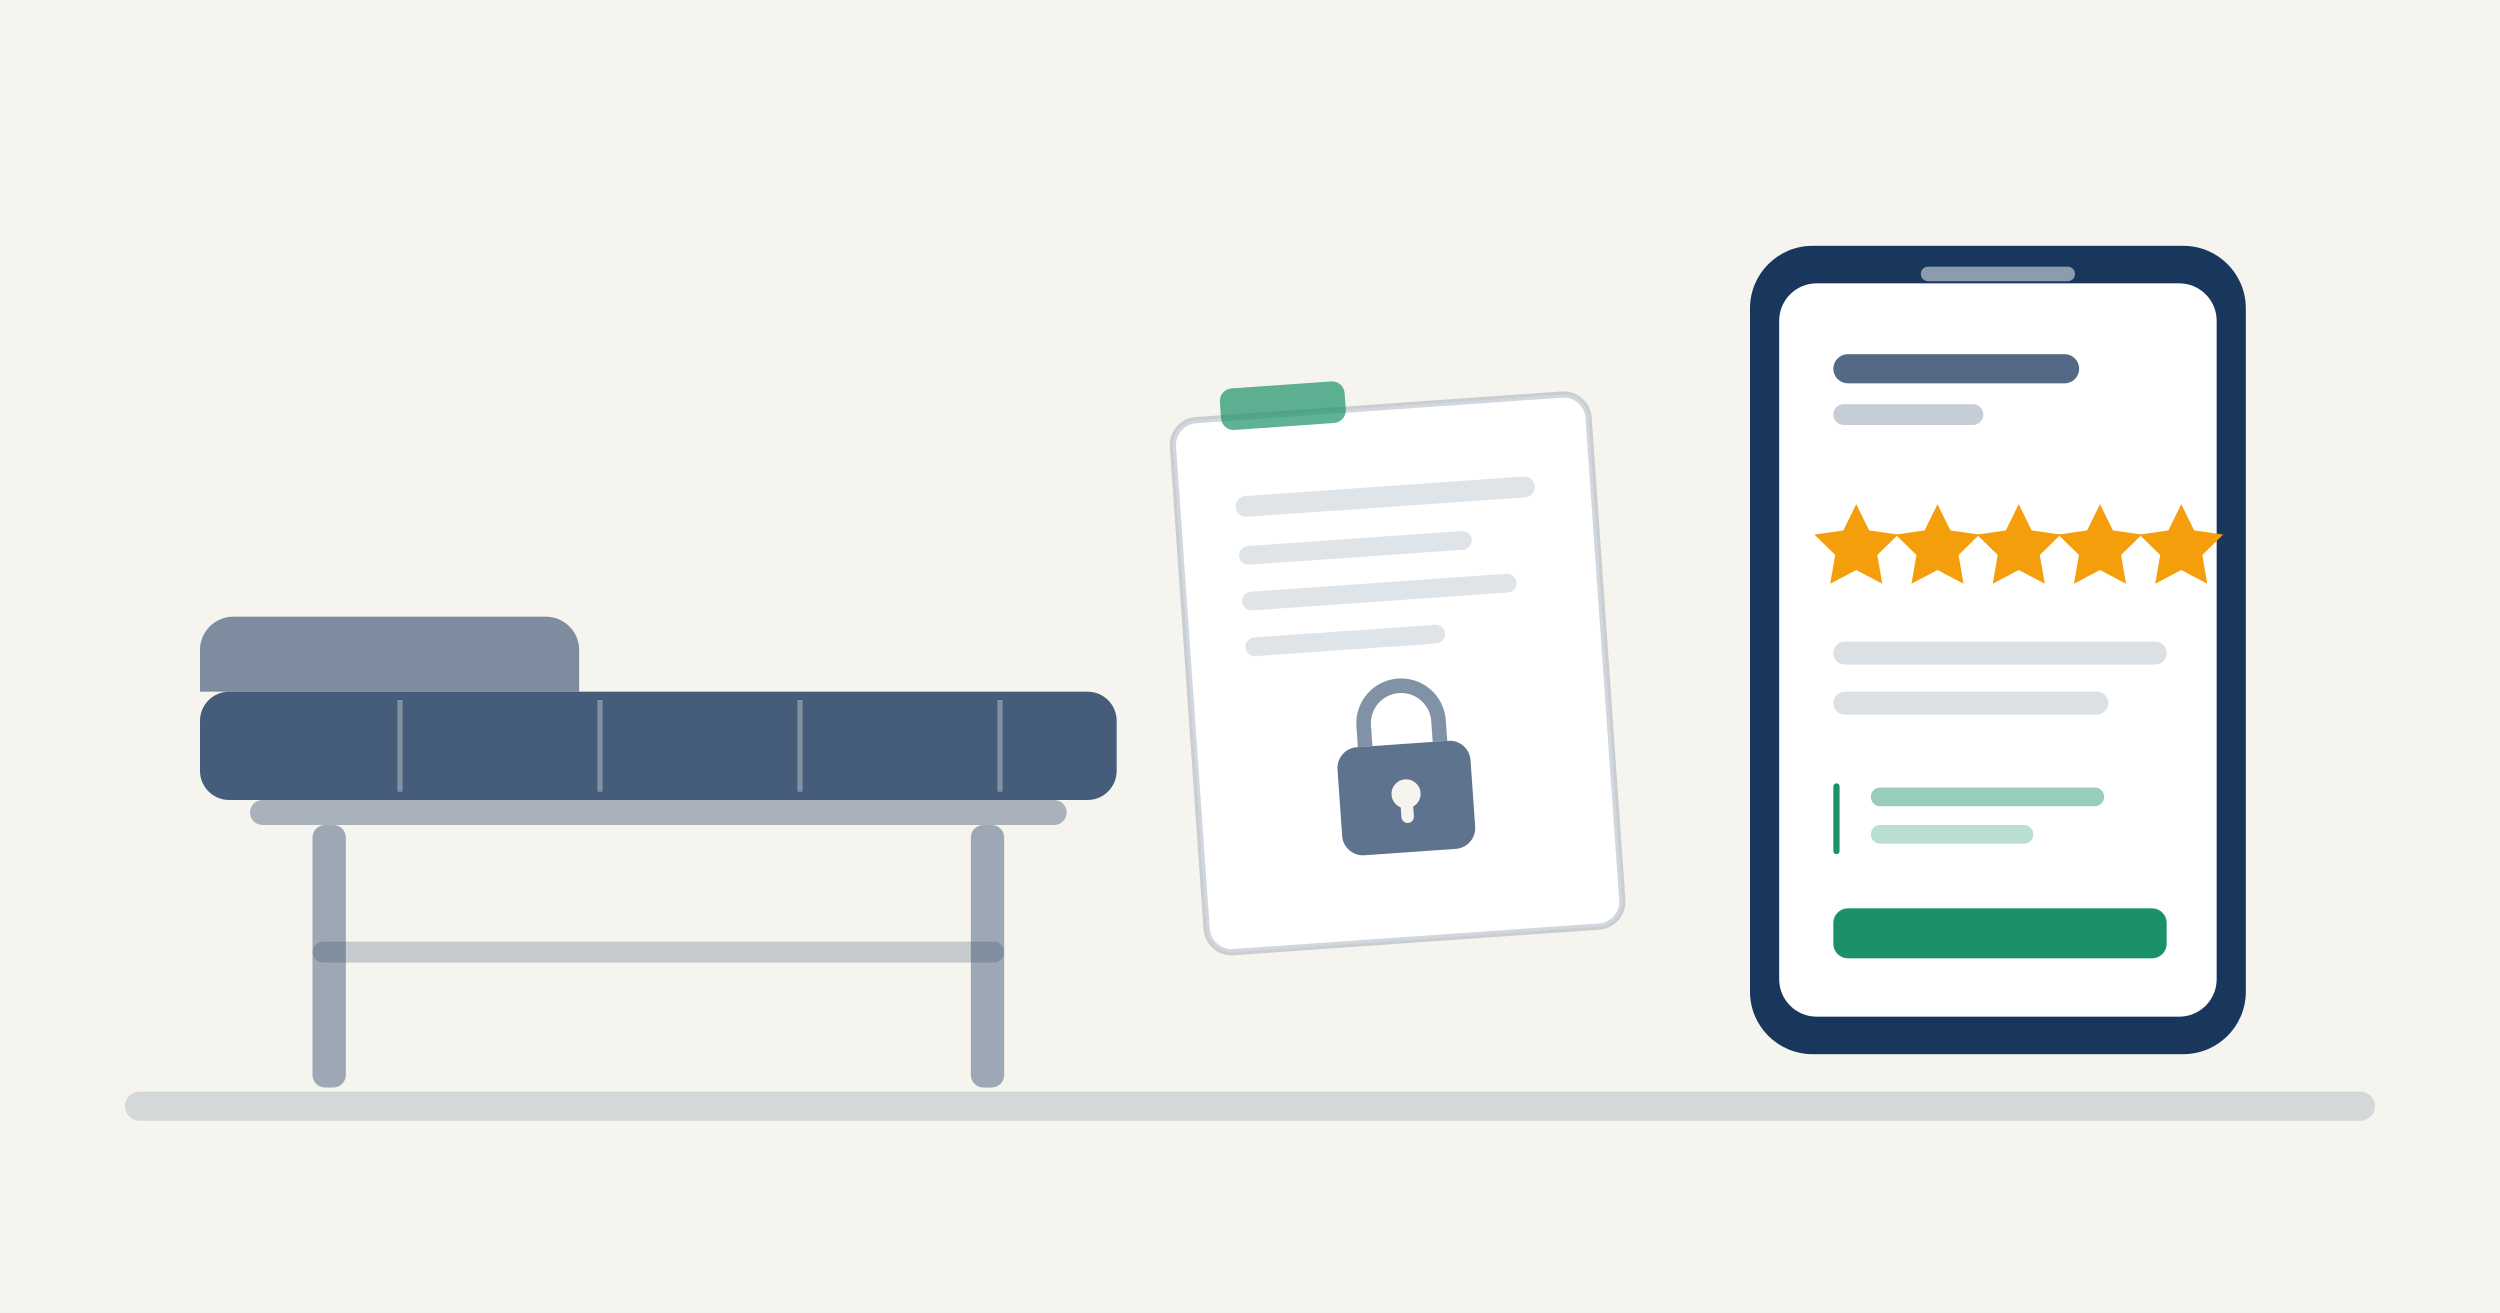
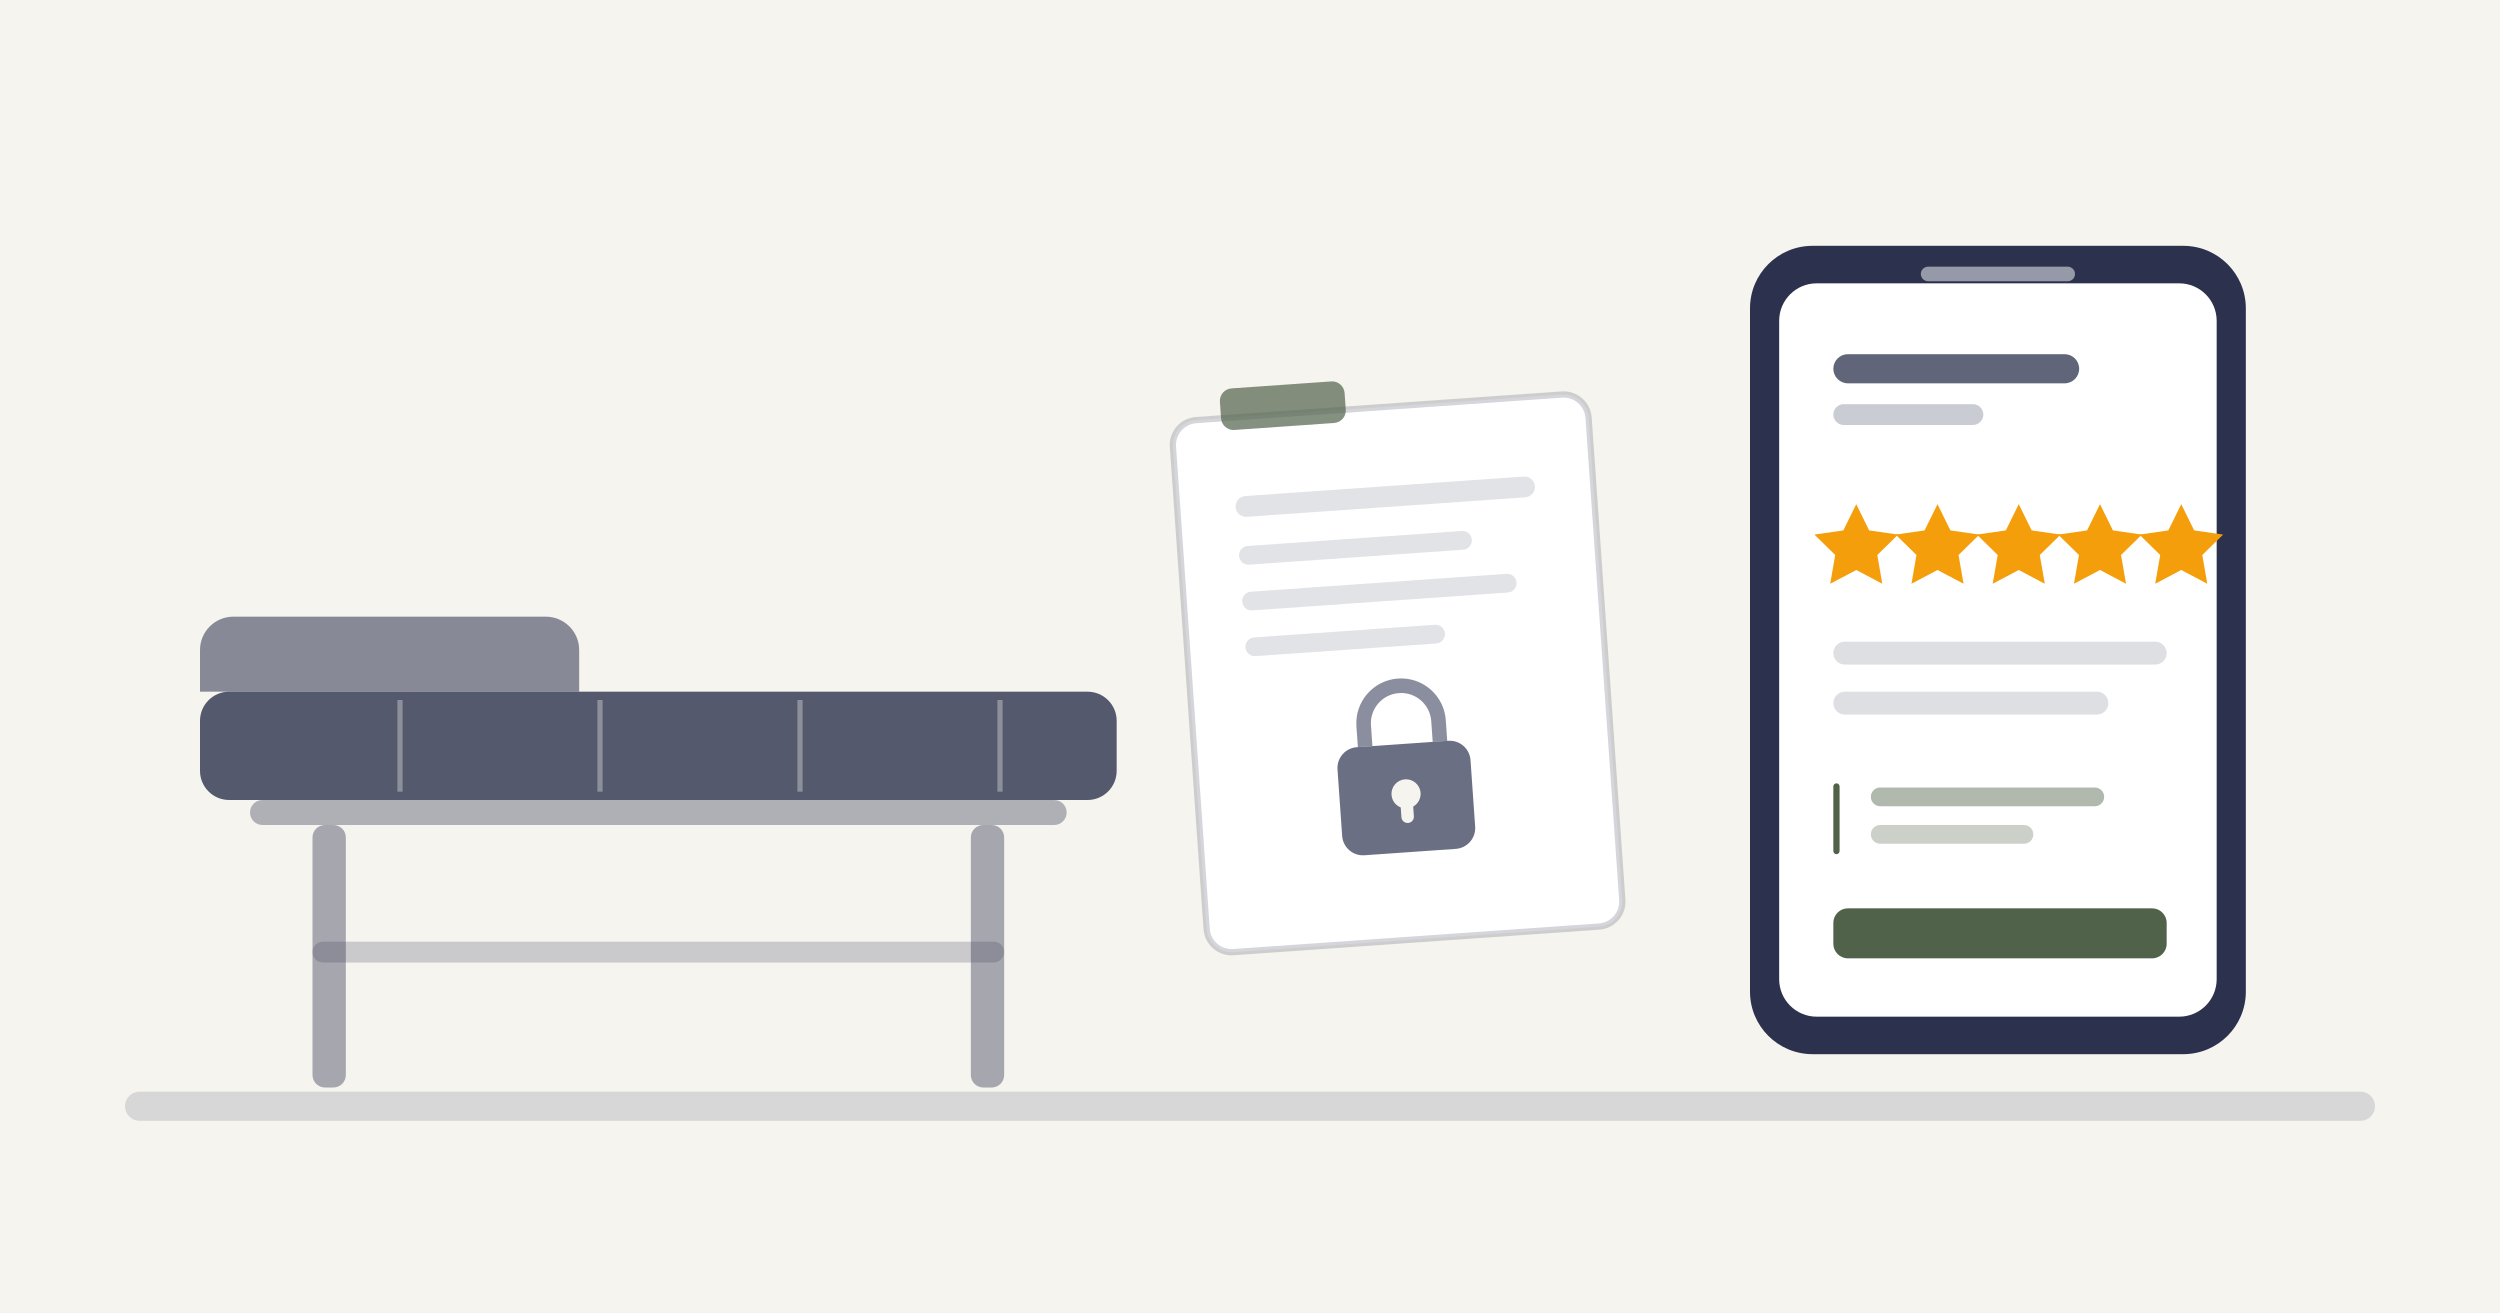
<svg xmlns="http://www.w3.org/2000/svg" viewBox="0 0 1200 630" width="1200" height="630" role="img" aria-label="Behandlerbriks og en journalmappe i en klinik ved siden af en telefon, der viser en anmeldelse med stjerner">
  <rect width="1200" height="630" fill="#f6f4ee" />
-   <rect x="60" y="524" width="1080" height="14" rx="7" fill="#19375c" opacity="0.15" />
+   <rect x="60" y="524" width="1080" height="14" rx="7" fill="#2c324e" opacity="0.15" />
  <g>
-     <path d="M112 296 h150 a16 16 0 0 1 16 16 v20 h-182 v-20 a16 16 0 0 1 16 -16 z" fill="#19375c" opacity="0.55" />
-     <rect x="96" y="332" width="440" height="52" rx="14" fill="#19375c" opacity="0.8" />
+     <path d="M112 296 h150 a16 16 0 0 1 16 16 v20 h-182 v-20 a16 16 0 0 1 16 -16 z" fill="#2c324e" opacity="0.55" />
+     <rect x="96" y="332" width="440" height="52" rx="14" fill="#2c324e" opacity="0.8" />
    <g stroke="#f6f4ee" stroke-width="2.5" opacity="0.35">
      <path d="M192 336 v44" />
      <path d="M288 336 v44" />
      <path d="M384 336 v44" />
      <path d="M480 336 v44" />
    </g>
-     <rect x="120" y="384" width="392" height="12" rx="6" fill="#19375c" opacity="0.35" />
-     <rect x="150" y="396" width="16" height="126" rx="6" fill="#19375c" opacity="0.4" />
-     <rect x="466" y="396" width="16" height="126" rx="6" fill="#19375c" opacity="0.4" />
-     <rect x="150" y="452" width="332" height="10" rx="5" fill="#19375c" opacity="0.22" />
+     <rect x="120" y="384" width="392" height="12" rx="6" fill="#2c324e" opacity="0.35" />
+     <rect x="150" y="396" width="16" height="126" rx="6" fill="#2c324e" opacity="0.4" />
+     <rect x="466" y="396" width="16" height="126" rx="6" fill="#2c324e" opacity="0.4" />
+     <rect x="150" y="452" width="332" height="10" rx="5" fill="#2c324e" opacity="0.22" />
  </g>
  <g transform="rotate(-4 660 340)">
    <rect x="572" y="196" width="200" height="256" rx="12" fill="#ffffff" />
-     <rect x="572" y="196" width="200" height="256" rx="12" fill="none" stroke="#19375c" stroke-width="3" opacity="0.2" />
-     <rect x="596" y="182" width="60" height="20" rx="6" fill="#1b916a" opacity="0.7" />
-     <g fill="#19375c" opacity="0.14">
+     <rect x="572" y="196" width="200" height="256" rx="12" fill="none" stroke="#2c324e" stroke-width="3" opacity="0.2" />
+     <rect x="596" y="182" width="60" height="20" rx="6" fill="#51624a" opacity="0.7" />
+     <g fill="#2c324e" opacity="0.14">
      <rect x="600" y="234" width="144" height="10" rx="5" />
      <rect x="600" y="258" width="112" height="9" rx="4.5" />
      <rect x="600" y="280" width="132" height="9" rx="4.5" />
      <rect x="600" y="302" width="96" height="9" rx="4.5" />
    </g>
    <g transform="translate(636 336)">
-       <path d="M18 22 v-10 a18 18 0 0 1 36 0 v10" fill="none" stroke="#19375c" stroke-width="7" opacity="0.55" />
-       <rect x="4" y="22" width="64" height="52" rx="10" fill="#19375c" opacity="0.7" />
+       <path d="M18 22 v-10 a18 18 0 0 1 36 0 v10" fill="none" stroke="#2c324e" stroke-width="7" opacity="0.55" />
+       <rect x="4" y="22" width="64" height="52" rx="10" fill="#2c324e" opacity="0.7" />
      <circle cx="36" cy="46" r="7" fill="#f6f4ee" />
      <rect x="33" y="46" width="6" height="14" rx="3" fill="#f6f4ee" />
    </g>
  </g>
  <g>
-     <rect x="840" y="118" width="238" height="388" rx="30" fill="#19375c" />
+     <rect x="840" y="118" width="238" height="388" rx="30" fill="#2c324e" />
    <rect x="854" y="136" width="210" height="352" rx="18" fill="#ffffff" />
    <rect x="922" y="128" width="74" height="7" rx="3.5" fill="#ffffff" opacity="0.5" />
-     <rect x="880" y="170" width="118" height="14" rx="7" fill="#19375c" opacity="0.75" />
-     <rect x="880" y="194" width="72" height="10" rx="5" fill="#19375c" opacity="0.25" />
+     <rect x="880" y="170" width="118" height="14" rx="7" fill="#2c324e" opacity="0.75" />
+     <rect x="880" y="194" width="72" height="10" rx="5" fill="#2c324e" opacity="0.25" />
    <g fill="#f59e0b">
      <path d="M891 242 l6.2 12.6 13.9 2 -10 9.8 2.4 13.8 -12.5 -6.6 -12.5 6.6 2.4 -13.8 -10 -9.8 13.9 -2 z" />
      <path d="M930 242 l6.2 12.6 13.9 2 -10 9.8 2.4 13.8 -12.5 -6.6 -12.5 6.6 2.4 -13.8 -10 -9.8 13.9 -2 z" />
      <path d="M969 242 l6.2 12.6 13.9 2 -10 9.8 2.4 13.8 -12.5 -6.6 -12.5 6.6 2.4 -13.8 -10 -9.8 13.9 -2 z" />
      <path d="M1008 242 l6.2 12.6 13.9 2 -10 9.8 2.4 13.8 -12.5 -6.6 -12.5 6.6 2.4 -13.8 -10 -9.8 13.9 -2 z" />
      <path d="M1047 242 l6.2 12.6 13.9 2 -10 9.8 2.4 13.8 -12.5 -6.6 -12.5 6.6 2.4 -13.8 -10 -9.8 13.9 -2 z" />
    </g>
-     <rect x="880" y="308" width="160" height="11" rx="5.5" fill="#19375c" opacity="0.16" />
-     <rect x="880" y="332" width="132" height="11" rx="5.5" fill="#19375c" opacity="0.16" />
-     <rect x="880" y="376" width="3" height="34" rx="1.5" fill="#1b916a" />
-     <rect x="898" y="378" width="112" height="9" rx="4.5" fill="#1b916a" opacity="0.45" />
-     <rect x="898" y="396" width="78" height="9" rx="4.5" fill="#1b916a" opacity="0.3" />
-     <rect x="880" y="436" width="160" height="24" rx="7" fill="#1b916a" />
+     <rect x="880" y="308" width="160" height="11" rx="5.5" fill="#2c324e" opacity="0.16" />
+     <rect x="880" y="332" width="132" height="11" rx="5.5" fill="#2c324e" opacity="0.16" />
+     <rect x="880" y="376" width="3" height="34" rx="1.5" fill="#51624a" />
+     <rect x="898" y="378" width="112" height="9" rx="4.5" fill="#51624a" opacity="0.45" />
+     <rect x="898" y="396" width="78" height="9" rx="4.5" fill="#51624a" opacity="0.3" />
+     <rect x="880" y="436" width="160" height="24" rx="7" fill="#51624a" />
  </g>
</svg>
